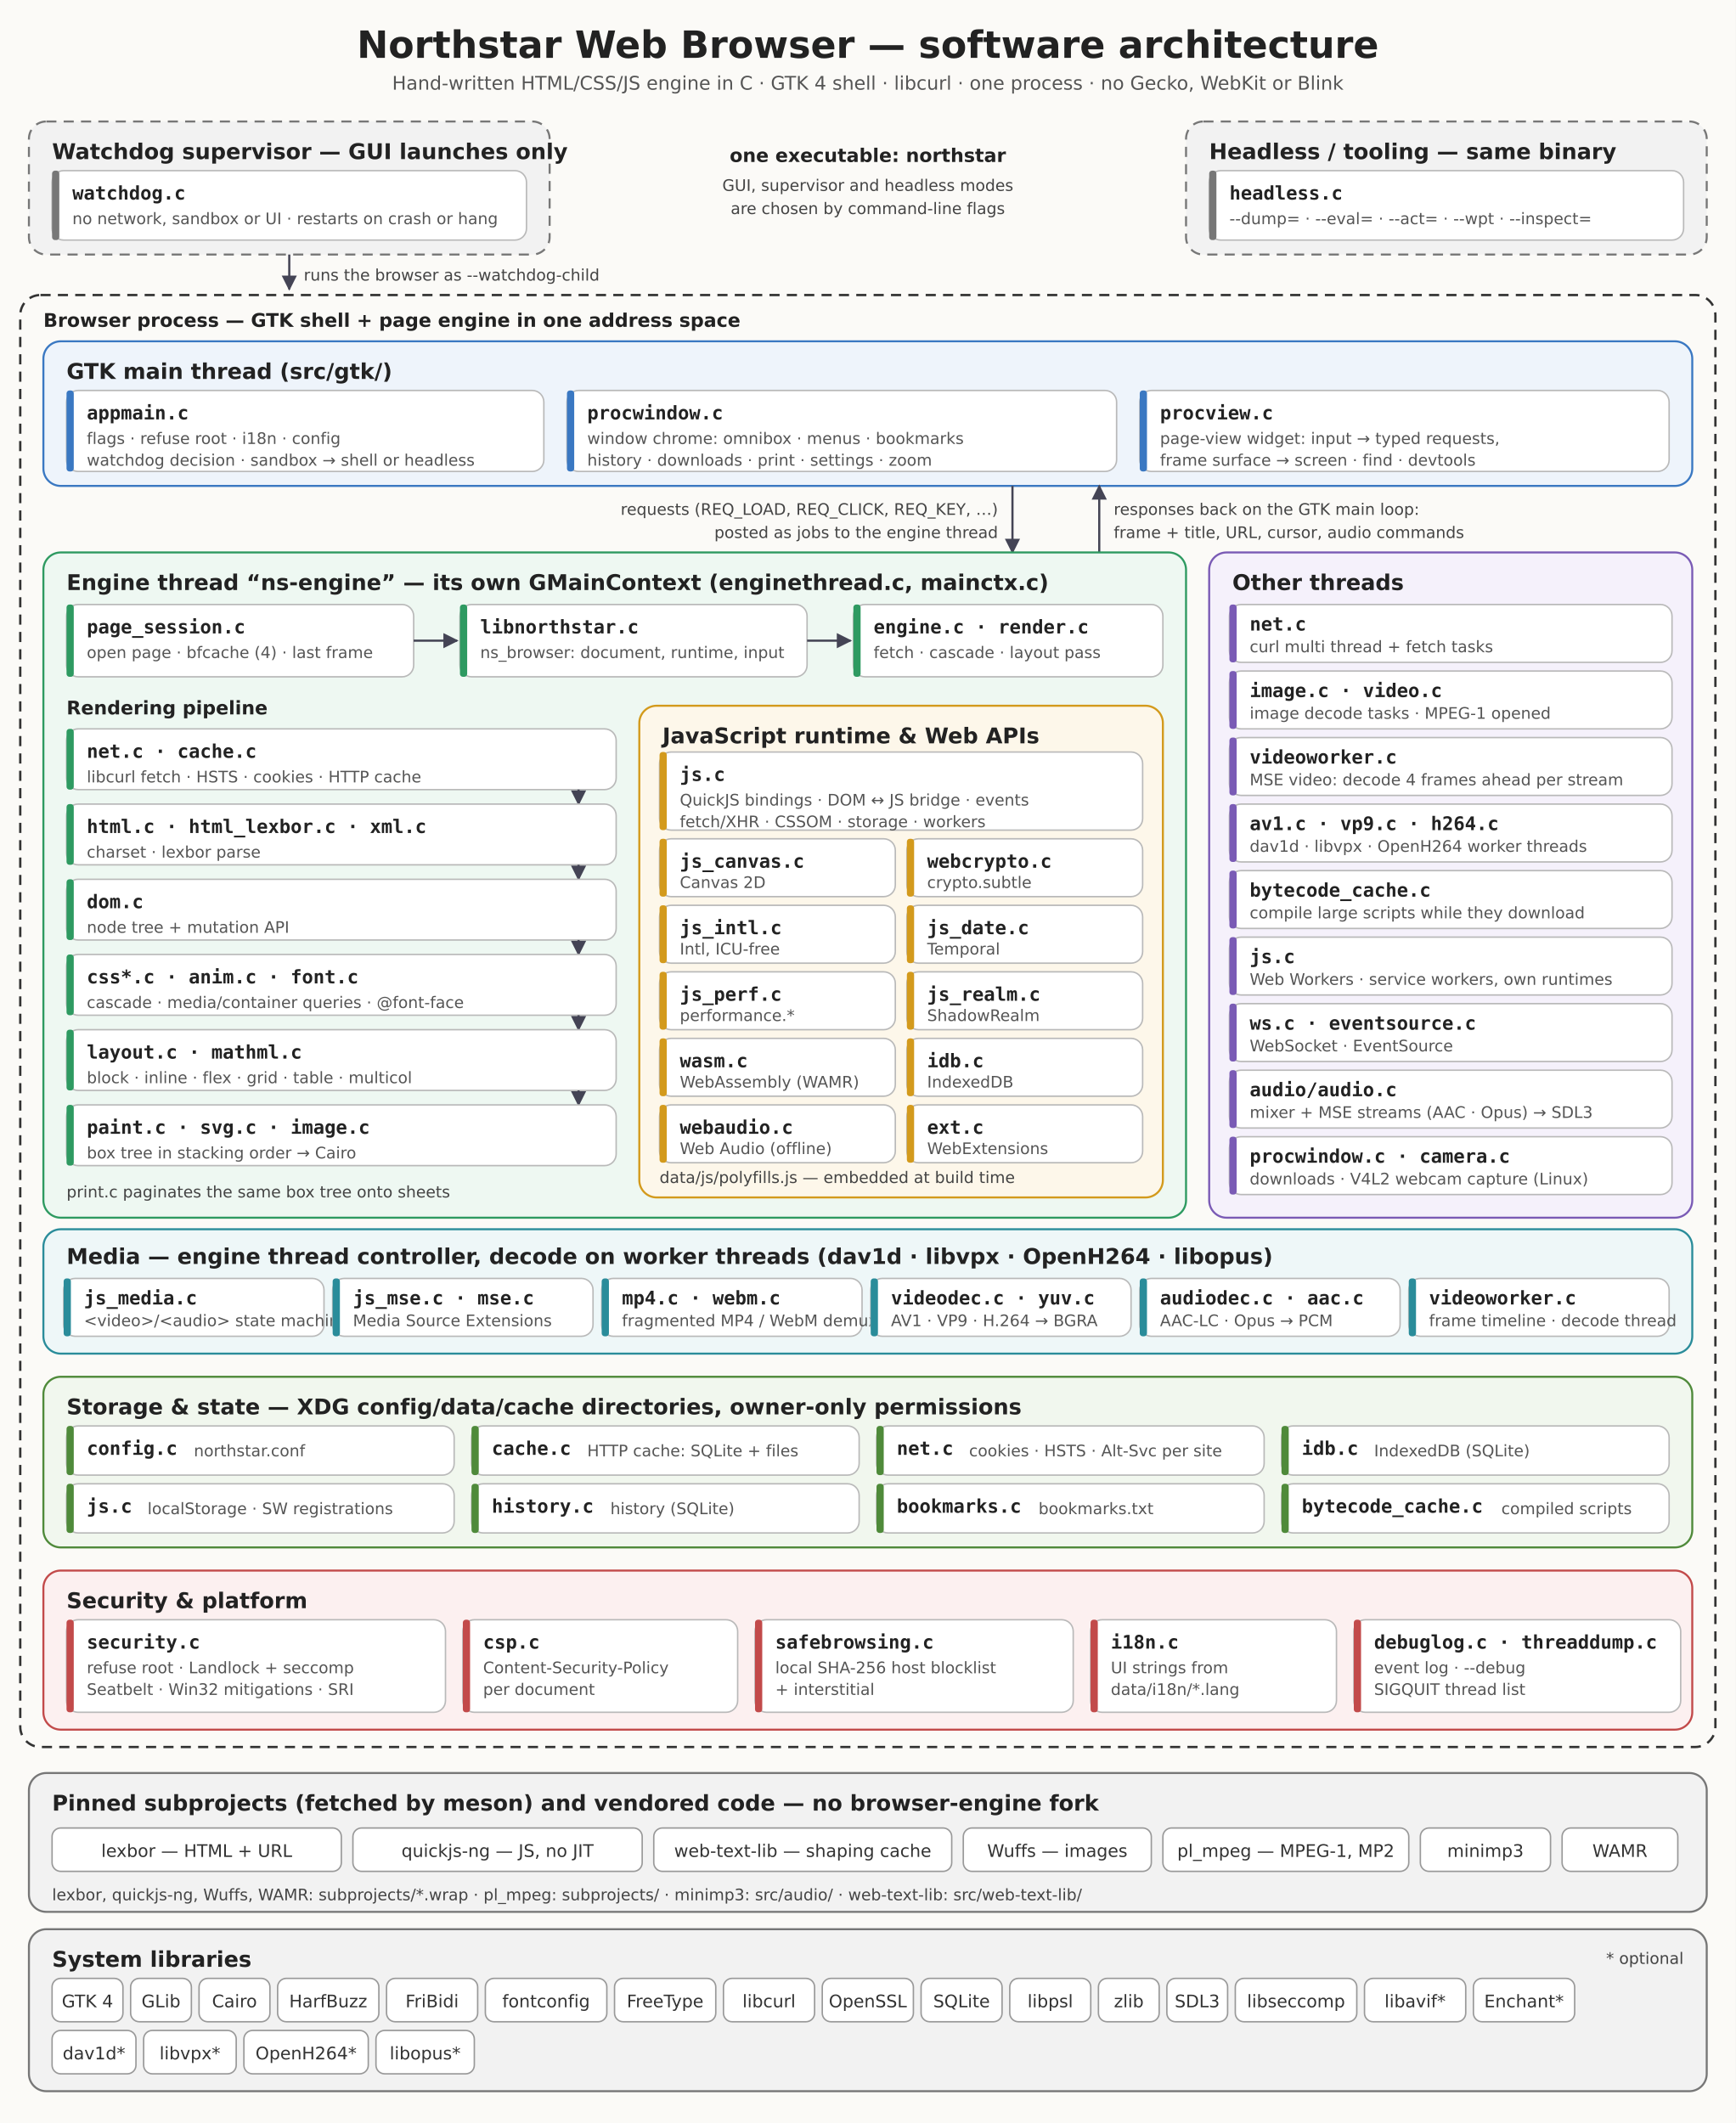
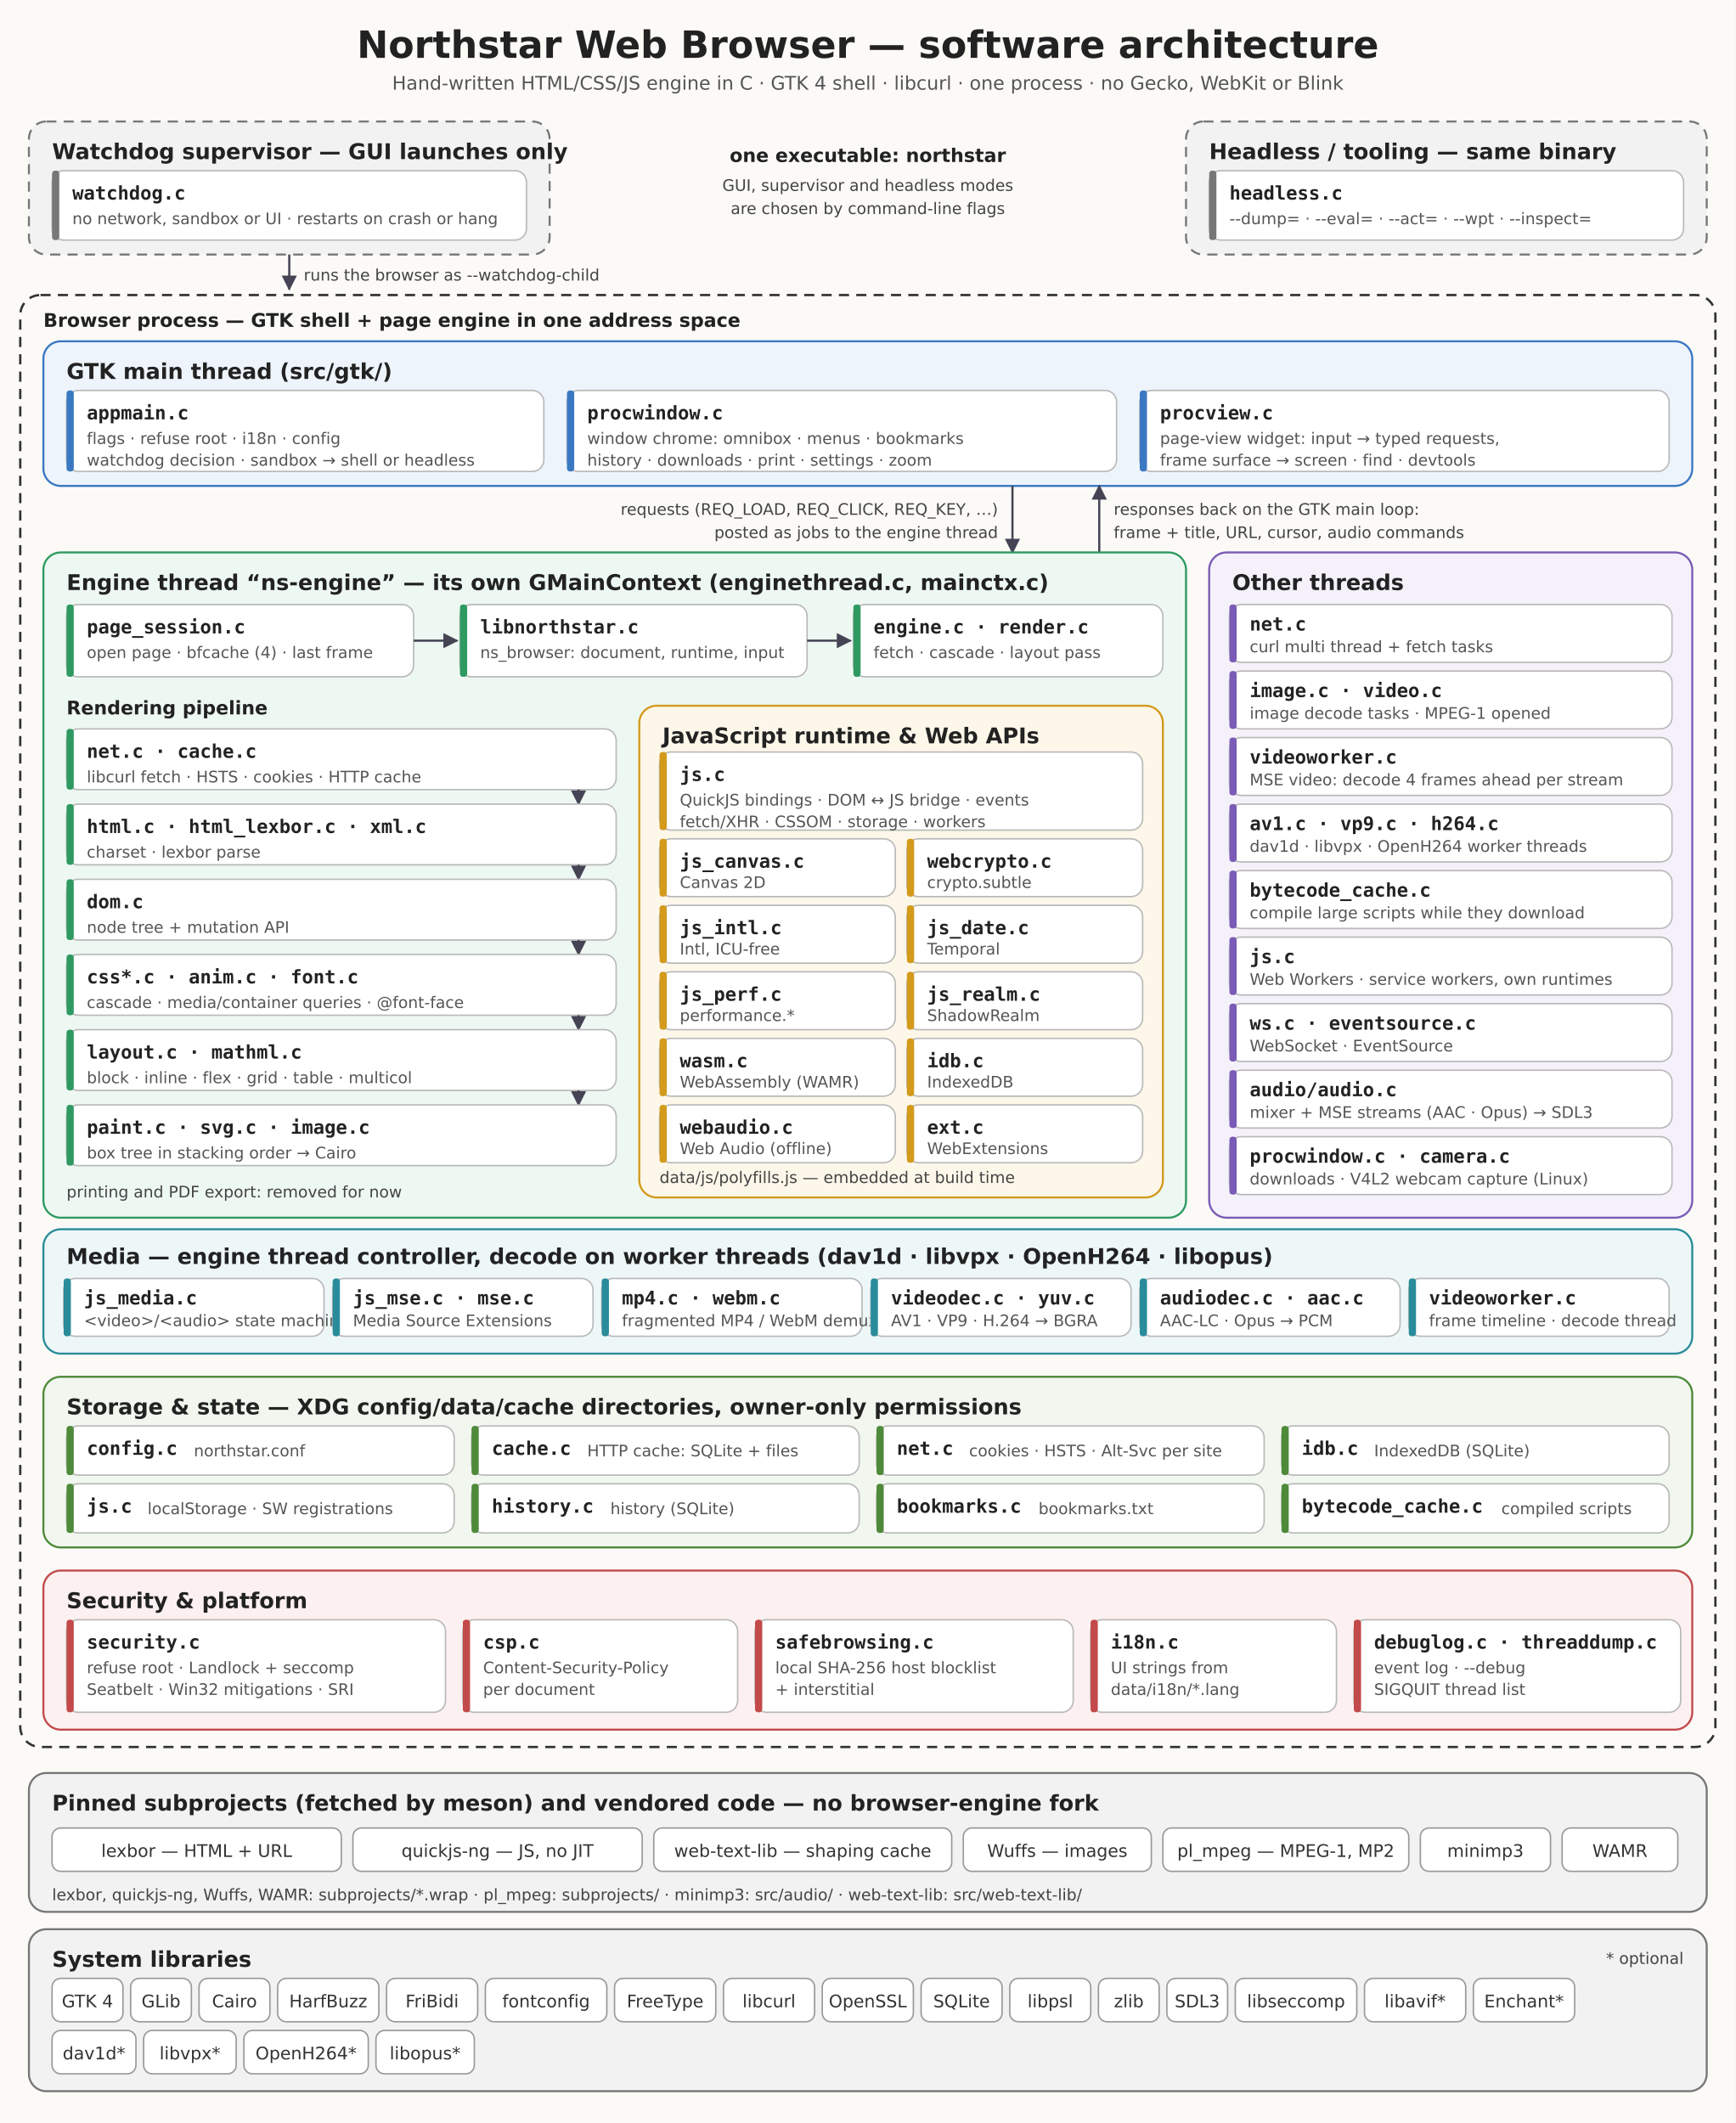
<svg xmlns="http://www.w3.org/2000/svg" viewBox="0 0 1200 1468" width="1200" height="1468" font-family="DejaVu Sans, Verdana, sans-serif">
  <defs>
    <marker id="ah" viewBox="0 0 10 10" refX="9" refY="5" markerWidth="7" markerHeight="7" orient="auto-start-reverse">
      <path d="M0,0 L10,5 L0,10 z" fill="#445" />
    </marker>
    <style>
.bg{fill:#fbfaf7}
.proc{fill:none;stroke:#333;stroke-width:1.6}
.dash{stroke-dasharray:7 5}
.g-shell{fill:#eef4fb;stroke:#3a78c2;stroke-width:1.4}
.g-engine{fill:#eef8f2;stroke:#2e9a61;stroke-width:1.4}
.g-js{fill:#fdf7ea;stroke:#d39a1c;stroke-width:1.4}
.g-thr{fill:#f5f1fb;stroke:#7a5bb5;stroke-width:1.4}
.g-store{fill:#f1f7ee;stroke:#4f8a3a;stroke-width:1.4}
.g-sec{fill:#fcf0f0;stroke:#c24a4a;stroke-width:1.4}
.g-ext{fill:#f2f2f2;stroke:#777;stroke-width:1.4}
.g-media{fill:#eef7f8;stroke:#2a8c9a;stroke-width:1.4}
.mod{fill:#fff;stroke:#b9b9b9;stroke-width:1}
.bar{stroke:none}
.a-shell{fill:#3a78c2}.a-engine{fill:#2e9a61}.a-js{fill:#d39a1c}.a-thr{fill:#7a5bb5}.a-store{fill:#4f8a3a}.a-sec{fill:#c24a4a}.a-ext{fill:#777}.a-media{fill:#2a8c9a}
.chip{fill:#fff;stroke:#999;stroke-width:1}
.title{font-size:26px;font-weight:bold;fill:#222}
.sub{font-size:13px;fill:#555}
.gtitle{font-size:15px;font-weight:bold;fill:#222}
.ptitle{font-size:13px;font-weight:bold;fill:#222}
.file{font-family:"DejaVu Sans Mono",Menlo,Consolas,monospace;font-size:13px;font-weight:bold;fill:#222}
.desc{font-size:11px;fill:#555}
.chiptext{font-size:12px;fill:#333}
.lbl{font-size:11px;fill:#444}
.arr{stroke:#445;stroke-width:1.5;fill:none}
.arrd{stroke:#445;stroke-width:1.5;fill:none;stroke-dasharray:6 4}
</style>
  </defs>
  <rect class="bg" x="0" y="0" width="1200" height="1468" rx="0" />
  <text class="title" x="600.0" y="40" text-anchor="middle">Northstar Web Browser — software architecture</text>
  <text class="sub" x="600.0" y="62" text-anchor="middle">Hand-written HTML/CSS/JS engine in C · GTK 4 shell · libcurl · one process · no Gecko, WebKit or Blink</text>
  <rect class="g-ext dash" x="20" y="84" width="360" height="92" rx="12" />
  <text class="gtitle" x="36" y="110" text-anchor="start">Watchdog supervisor — GUI launches only</text>
  <rect class="mod" x="36" y="118" width="328" height="48" rx="8" />
  <rect class="bar a-ext" x="36" y="118" width="5" height="48" rx="2" />
  <text class="file" x="50" y="138" text-anchor="start">watchdog.c</text>
  <text class="desc" x="50" y="155" text-anchor="start">no network, sandbox or UI · restarts on crash or hang</text>
  <rect class="g-ext dash" x="820" y="84" width="360" height="92" rx="12" />
  <text class="gtitle" x="836" y="110" text-anchor="start">Headless / tooling — same binary</text>
  <rect class="mod" x="836" y="118" width="328" height="48" rx="8" />
  <rect class="bar a-ext" x="836" y="118" width="5" height="48" rx="2" />
  <text class="file" x="850" y="138" text-anchor="start">headless.c</text>
  <text class="desc" x="850" y="155" text-anchor="start">--dump= · --eval= · --act= · --wpt · --inspect=</text>
  <text class="ptitle" x="600" y="112" text-anchor="middle">one executable: northstar</text>
  <text class="lbl" x="600" y="132" text-anchor="middle">GUI, supervisor and headless modes</text>
  <text class="lbl" x="600" y="148" text-anchor="middle">are chosen by command-line flags</text>
  <line class="arr" x1="200" y1="176" x2="200" y2="200" marker-end="url(#ah)" />
  <text class="lbl" x="210" y="194" text-anchor="start">runs the browser as --watchdog-child</text>
  <rect class="proc dash" x="14" y="204" width="1172" height="1004" rx="14" />
  <text class="ptitle" x="30" y="226" text-anchor="start">Browser process — GTK shell + page engine in one address space</text>
  <rect class="g-shell" x="30" y="236" width="1140" height="100" rx="12" />
  <text class="gtitle" x="46" y="262" text-anchor="start">GTK main thread  (src/gtk/)</text>
  <rect class="mod" x="46" y="270" width="330" height="56" rx="8" />
  <rect class="bar a-shell" x="46" y="270" width="5" height="56" rx="2" />
  <text class="file" x="60" y="290" text-anchor="start">appmain.c</text>
  <text class="desc" x="60" y="307" text-anchor="start">flags · refuse root · i18n · config</text>
  <text class="desc" x="60" y="322" text-anchor="start">watchdog decision · sandbox → shell or headless</text>
  <rect class="mod" x="392" y="270" width="380" height="56" rx="8" />
  <rect class="bar a-shell" x="392" y="270" width="5" height="56" rx="2" />
  <text class="file" x="406" y="290" text-anchor="start">procwindow.c</text>
  <text class="desc" x="406" y="307" text-anchor="start">window chrome: omnibox · menus · bookmarks</text>
  <text class="desc" x="406" y="322" text-anchor="start">history · downloads · print · settings · zoom</text>
  <rect class="mod" x="788" y="270" width="366" height="56" rx="8" />
  <rect class="bar a-shell" x="788" y="270" width="5" height="56" rx="2" />
  <text class="file" x="802" y="290" text-anchor="start">procview.c</text>
  <text class="desc" x="802" y="307" text-anchor="start">page-view widget: input → typed requests,</text>
  <text class="desc" x="802" y="322" text-anchor="start">frame surface → screen · find · devtools</text>
  <line class="arr" x1="700" y1="336" x2="700" y2="382" marker-end="url(#ah)" />
  <line class="arr" x1="760" y1="382" x2="760" y2="336" marker-end="url(#ah)" />
  <text class="lbl" x="690" y="356" text-anchor="end">requests (REQ_LOAD, REQ_CLICK, REQ_KEY, …)</text>
  <text class="lbl" x="690" y="372" text-anchor="end">posted as jobs to the engine thread</text>
  <text class="lbl" x="770" y="356" text-anchor="start">responses back on the GTK main loop:</text>
  <text class="lbl" x="770" y="372" text-anchor="start">frame + title, URL, cursor, audio commands</text>
  <rect class="g-engine" x="30" y="382" width="790" height="460" rx="12" />
  <text class="gtitle" x="46" y="408" text-anchor="start">Engine thread “ns-engine” — its own GMainContext  (enginethread.c, mainctx.c)</text>
  <rect class="mod" x="46" y="418" width="240" height="50" rx="8" />
  <rect class="bar a-engine" x="46" y="418" width="5" height="50" rx="2" />
  <text class="file" x="60" y="438" text-anchor="start">page_session.c</text>
  <text class="desc" x="60" y="455" text-anchor="start">open page · bfcache (4) · last frame</text>
  <rect class="mod" x="318" y="418" width="240" height="50" rx="8" />
  <rect class="bar a-engine" x="318" y="418" width="5" height="50" rx="2" />
  <text class="file" x="332" y="438" text-anchor="start">libnorthstar.c</text>
  <text class="desc" x="332" y="455" text-anchor="start">ns_browser: document, runtime, input</text>
  <rect class="mod" x="590" y="418" width="214" height="50" rx="8" />
  <rect class="bar a-engine" x="590" y="418" width="5" height="50" rx="2" />
  <text class="file" x="604" y="438" text-anchor="start">engine.c · render.c</text>
  <text class="desc" x="604" y="455" text-anchor="start">fetch · cascade · layout pass</text>
  <line class="arr" x1="286" y1="443" x2="316" y2="443" marker-end="url(#ah)" />
  <line class="arr" x1="558" y1="443" x2="588" y2="443" marker-end="url(#ah)" />
  <text class="ptitle" x="46" y="494" text-anchor="start">Rendering pipeline</text>
  <rect class="mod" x="46" y="504" width="380" height="42" rx="8" />
  <rect class="bar a-engine" x="46" y="504" width="5" height="42" rx="2" />
  <text class="file" x="60" y="524" text-anchor="start">net.c · cache.c</text>
  <text class="desc" x="60" y="541" text-anchor="start">libcurl fetch · HSTS · cookies · HTTP cache</text>
  <line class="arr" x1="400" y1="546" x2="400" y2="556" marker-end="url(#ah)" />
  <rect class="mod" x="46" y="556" width="380" height="42" rx="8" />
  <rect class="bar a-engine" x="46" y="556" width="5" height="42" rx="2" />
  <text class="file" x="60" y="576" text-anchor="start">html.c · html_lexbor.c · xml.c</text>
  <text class="desc" x="60" y="593" text-anchor="start">charset · lexbor parse</text>
  <line class="arr" x1="400" y1="598" x2="400" y2="608" marker-end="url(#ah)" />
  <rect class="mod" x="46" y="608" width="380" height="42" rx="8" />
  <rect class="bar a-engine" x="46" y="608" width="5" height="42" rx="2" />
  <text class="file" x="60" y="628" text-anchor="start">dom.c</text>
  <text class="desc" x="60" y="645" text-anchor="start">node tree + mutation API</text>
  <line class="arr" x1="400" y1="650" x2="400" y2="660" marker-end="url(#ah)" />
  <rect class="mod" x="46" y="660" width="380" height="42" rx="8" />
  <rect class="bar a-engine" x="46" y="660" width="5" height="42" rx="2" />
  <text class="file" x="60" y="680" text-anchor="start">css*.c · anim.c · font.c</text>
  <text class="desc" x="60" y="697" text-anchor="start">cascade · media/container queries · @font-face</text>
  <line class="arr" x1="400" y1="702" x2="400" y2="712" marker-end="url(#ah)" />
  <rect class="mod" x="46" y="712" width="380" height="42" rx="8" />
  <rect class="bar a-engine" x="46" y="712" width="5" height="42" rx="2" />
  <text class="file" x="60" y="732" text-anchor="start">layout.c · mathml.c</text>
  <text class="desc" x="60" y="749" text-anchor="start">block · inline · flex · grid · table · multicol</text>
  <line class="arr" x1="400" y1="754" x2="400" y2="764" marker-end="url(#ah)" />
  <rect class="mod" x="46" y="764" width="380" height="42" rx="8" />
  <rect class="bar a-engine" x="46" y="764" width="5" height="42" rx="2" />
  <text class="file" x="60" y="784" text-anchor="start">paint.c · svg.c · image.c</text>
  <text class="desc" x="60" y="801" text-anchor="start">box tree in stacking order → Cairo</text>
-   <text class="lbl" x="46" y="828" text-anchor="start">print.c paginates the same box tree onto sheets</text>
+   <text class="lbl" x="46" y="828" text-anchor="start">printing and PDF export: removed for now</text>
  <rect class="g-js" x="442" y="488" width="362" height="340" rx="12" />
  <text class="gtitle" x="458" y="514" text-anchor="start">JavaScript runtime &amp; Web APIs</text>
  <rect class="mod" x="456" y="520" width="334" height="54" rx="8" />
  <rect class="bar a-js" x="456" y="520" width="5" height="54" rx="2" />
  <text class="file" x="470" y="540" text-anchor="start">js.c</text>
  <text class="desc" x="470" y="557" text-anchor="start">QuickJS bindings · DOM ↔ JS bridge · events</text>
  <text class="desc" x="470" y="572" text-anchor="start">fetch/XHR · CSSOM · storage · workers</text>
  <rect class="mod" x="456" y="580" width="163" height="40" rx="8" />
  <rect class="bar a-js" x="456" y="580" width="5" height="40" rx="2" />
  <text class="file" x="470" y="600" text-anchor="start">js_canvas.c</text>
  <text class="desc" x="470" y="617" text-anchor="start" />
  <text class="desc" x="470" y="614" text-anchor="start">Canvas 2D</text>
  <rect class="mod" x="627" y="580" width="163" height="40" rx="8" />
  <rect class="bar a-js" x="627" y="580" width="5" height="40" rx="2" />
  <text class="file" x="641" y="600" text-anchor="start">webcrypto.c</text>
  <text class="desc" x="641" y="617" text-anchor="start" />
  <text class="desc" x="641" y="614" text-anchor="start">crypto.subtle</text>
  <rect class="mod" x="456" y="626" width="163" height="40" rx="8" />
  <rect class="bar a-js" x="456" y="626" width="5" height="40" rx="2" />
  <text class="file" x="470" y="646" text-anchor="start">js_intl.c</text>
  <text class="desc" x="470" y="663" text-anchor="start" />
  <text class="desc" x="470" y="660" text-anchor="start">Intl, ICU-free</text>
  <rect class="mod" x="627" y="626" width="163" height="40" rx="8" />
  <rect class="bar a-js" x="627" y="626" width="5" height="40" rx="2" />
  <text class="file" x="641" y="646" text-anchor="start">js_date.c</text>
  <text class="desc" x="641" y="663" text-anchor="start" />
  <text class="desc" x="641" y="660" text-anchor="start">Temporal</text>
  <rect class="mod" x="456" y="672" width="163" height="40" rx="8" />
  <rect class="bar a-js" x="456" y="672" width="5" height="40" rx="2" />
  <text class="file" x="470" y="692" text-anchor="start">js_perf.c</text>
  <text class="desc" x="470" y="709" text-anchor="start" />
  <text class="desc" x="470" y="706" text-anchor="start">performance.*</text>
  <rect class="mod" x="627" y="672" width="163" height="40" rx="8" />
  <rect class="bar a-js" x="627" y="672" width="5" height="40" rx="2" />
  <text class="file" x="641" y="692" text-anchor="start">js_realm.c</text>
  <text class="desc" x="641" y="709" text-anchor="start" />
  <text class="desc" x="641" y="706" text-anchor="start">ShadowRealm</text>
  <rect class="mod" x="456" y="718" width="163" height="40" rx="8" />
  <rect class="bar a-js" x="456" y="718" width="5" height="40" rx="2" />
  <text class="file" x="470" y="738" text-anchor="start">wasm.c</text>
  <text class="desc" x="470" y="755" text-anchor="start" />
  <text class="desc" x="470" y="752" text-anchor="start">WebAssembly (WAMR)</text>
  <rect class="mod" x="627" y="718" width="163" height="40" rx="8" />
  <rect class="bar a-js" x="627" y="718" width="5" height="40" rx="2" />
  <text class="file" x="641" y="738" text-anchor="start">idb.c</text>
  <text class="desc" x="641" y="755" text-anchor="start" />
  <text class="desc" x="641" y="752" text-anchor="start">IndexedDB</text>
  <rect class="mod" x="456" y="764" width="163" height="40" rx="8" />
  <rect class="bar a-js" x="456" y="764" width="5" height="40" rx="2" />
  <text class="file" x="470" y="784" text-anchor="start">webaudio.c</text>
  <text class="desc" x="470" y="801" text-anchor="start" />
  <text class="desc" x="470" y="798" text-anchor="start">Web Audio (offline)</text>
  <rect class="mod" x="627" y="764" width="163" height="40" rx="8" />
  <rect class="bar a-js" x="627" y="764" width="5" height="40" rx="2" />
  <text class="file" x="641" y="784" text-anchor="start">ext.c</text>
  <text class="desc" x="641" y="801" text-anchor="start" />
  <text class="desc" x="641" y="798" text-anchor="start">WebExtensions</text>
  <text class="lbl" x="456" y="818" text-anchor="start">data/js/polyfills.js — embedded at build time</text>
  <rect class="g-thr" x="836" y="382" width="334" height="460" rx="12" />
  <text class="gtitle" x="852" y="408" text-anchor="start">Other threads</text>
  <rect class="mod" x="850" y="418" width="306" height="40" rx="8" />
  <rect class="bar a-thr" x="850" y="418" width="5" height="40" rx="2" />
  <text class="file" x="864" y="436" text-anchor="start">net.c</text>
  <text class="desc" x="864" y="451" text-anchor="start">curl multi thread + fetch tasks</text>
  <rect class="mod" x="850" y="464" width="306" height="40" rx="8" />
  <rect class="bar a-thr" x="850" y="464" width="5" height="40" rx="2" />
  <text class="file" x="864" y="482" text-anchor="start">image.c · video.c</text>
  <text class="desc" x="864" y="497" text-anchor="start">image decode tasks · MPEG-1 opened</text>
  <rect class="mod" x="850" y="510" width="306" height="40" rx="8" />
  <rect class="bar a-thr" x="850" y="510" width="5" height="40" rx="2" />
  <text class="file" x="864" y="528" text-anchor="start">videoworker.c</text>
  <text class="desc" x="864" y="543" text-anchor="start">MSE video: decode 4 frames ahead per stream</text>
  <rect class="mod" x="850" y="556" width="306" height="40" rx="8" />
  <rect class="bar a-thr" x="850" y="556" width="5" height="40" rx="2" />
  <text class="file" x="864" y="574" text-anchor="start">av1.c · vp9.c · h264.c</text>
  <text class="desc" x="864" y="589" text-anchor="start">dav1d · libvpx · OpenH264 worker threads</text>
  <rect class="mod" x="850" y="602" width="306" height="40" rx="8" />
  <rect class="bar a-thr" x="850" y="602" width="5" height="40" rx="2" />
  <text class="file" x="864" y="620" text-anchor="start">bytecode_cache.c</text>
  <text class="desc" x="864" y="635" text-anchor="start">compile large scripts while they download</text>
  <rect class="mod" x="850" y="648" width="306" height="40" rx="8" />
  <rect class="bar a-thr" x="850" y="648" width="5" height="40" rx="2" />
  <text class="file" x="864" y="666" text-anchor="start">js.c</text>
  <text class="desc" x="864" y="681" text-anchor="start">Web Workers · service workers, own runtimes</text>
  <rect class="mod" x="850" y="694" width="306" height="40" rx="8" />
  <rect class="bar a-thr" x="850" y="694" width="5" height="40" rx="2" />
  <text class="file" x="864" y="712" text-anchor="start">ws.c · eventsource.c</text>
  <text class="desc" x="864" y="727" text-anchor="start">WebSocket · EventSource</text>
  <rect class="mod" x="850" y="740" width="306" height="40" rx="8" />
  <rect class="bar a-thr" x="850" y="740" width="5" height="40" rx="2" />
  <text class="file" x="864" y="758" text-anchor="start">audio/audio.c</text>
  <text class="desc" x="864" y="773" text-anchor="start">mixer + MSE streams (AAC · Opus) → SDL3</text>
  <rect class="mod" x="850" y="786" width="306" height="40" rx="8" />
  <rect class="bar a-thr" x="850" y="786" width="5" height="40" rx="2" />
  <text class="file" x="864" y="804" text-anchor="start">procwindow.c · camera.c</text>
  <text class="desc" x="864" y="819" text-anchor="start">downloads · V4L2 webcam capture (Linux)</text>
  <rect class="g-media" x="30" y="850" width="1140" height="86" rx="12" />
  <text class="gtitle" x="46" y="874" text-anchor="start">Media — engine thread controller, decode on worker threads (dav1d · libvpx · OpenH264 · libopus)</text>
  <rect class="mod" x="44" y="884" width="180" height="40" rx="8" />
  <rect class="bar a-media" x="44" y="884" width="5" height="40" rx="2" />
  <text class="file" x="58" y="902" text-anchor="start">js_media.c</text>
  <text class="desc" x="58" y="917" text-anchor="start">&lt;video&gt;/&lt;audio&gt; state machine</text>
  <rect class="mod" x="230" y="884" width="180" height="40" rx="8" />
  <rect class="bar a-media" x="230" y="884" width="5" height="40" rx="2" />
  <text class="file" x="244" y="902" text-anchor="start">js_mse.c · mse.c</text>
  <text class="desc" x="244" y="917" text-anchor="start">Media Source Extensions</text>
  <rect class="mod" x="416" y="884" width="180" height="40" rx="8" />
  <rect class="bar a-media" x="416" y="884" width="5" height="40" rx="2" />
  <text class="file" x="430" y="902" text-anchor="start">mp4.c · webm.c</text>
  <text class="desc" x="430" y="917" text-anchor="start">fragmented MP4 / WebM demux</text>
  <rect class="mod" x="602" y="884" width="180" height="40" rx="8" />
  <rect class="bar a-media" x="602" y="884" width="5" height="40" rx="2" />
  <text class="file" x="616" y="902" text-anchor="start">videodec.c · yuv.c</text>
  <text class="desc" x="616" y="917" text-anchor="start">AV1 · VP9 · H.264 → BGRA</text>
  <rect class="mod" x="788" y="884" width="180" height="40" rx="8" />
  <rect class="bar a-media" x="788" y="884" width="5" height="40" rx="2" />
  <text class="file" x="802" y="902" text-anchor="start">audiodec.c · aac.c</text>
  <text class="desc" x="802" y="917" text-anchor="start">AAC-LC · Opus → PCM</text>
  <rect class="mod" x="974" y="884" width="180" height="40" rx="8" />
  <rect class="bar a-media" x="974" y="884" width="5" height="40" rx="2" />
  <text class="file" x="988" y="902" text-anchor="start">videoworker.c</text>
  <text class="desc" x="988" y="917" text-anchor="start">frame timeline · decode thread</text>
  <rect class="g-store" x="30" y="952" width="1140" height="118" rx="12" />
  <text class="gtitle" x="46" y="978" text-anchor="start">Storage &amp; state — XDG config/data/cache directories, owner-only permissions</text>
  <rect class="mod" x="46" y="986" width="268" height="34" rx="8" />
  <rect class="bar a-store" x="46" y="986" width="5" height="34" rx="2" />
  <text class="file" x="60" y="1006" text-anchor="start">config.c</text>
  <text class="desc" x="60" y="1023" text-anchor="start" />
  <text class="desc" x="134" y="1007" text-anchor="start">northstar.conf</text>
  <rect class="mod" x="326" y="986" width="268" height="34" rx="8" />
  <rect class="bar a-store" x="326" y="986" width="5" height="34" rx="2" />
  <text class="file" x="340" y="1006" text-anchor="start">cache.c</text>
  <text class="desc" x="340" y="1023" text-anchor="start" />
  <text class="desc" x="406" y="1007" text-anchor="start">HTTP cache: SQLite + files</text>
  <rect class="mod" x="606" y="986" width="268" height="34" rx="8" />
  <rect class="bar a-store" x="606" y="986" width="5" height="34" rx="2" />
  <text class="file" x="620" y="1006" text-anchor="start">net.c</text>
  <text class="desc" x="620" y="1023" text-anchor="start" />
  <text class="desc" x="670" y="1007" text-anchor="start">cookies · HSTS · Alt-Svc per site</text>
  <rect class="mod" x="886" y="986" width="268" height="34" rx="8" />
  <rect class="bar a-store" x="886" y="986" width="5" height="34" rx="2" />
  <text class="file" x="900" y="1006" text-anchor="start">idb.c</text>
  <text class="desc" x="900" y="1023" text-anchor="start" />
  <text class="desc" x="950" y="1007" text-anchor="start">IndexedDB (SQLite)</text>
  <rect class="mod" x="46" y="1026" width="268" height="34" rx="8" />
  <rect class="bar a-store" x="46" y="1026" width="5" height="34" rx="2" />
  <text class="file" x="60" y="1046" text-anchor="start">js.c</text>
  <text class="desc" x="60" y="1063" text-anchor="start" />
  <text class="desc" x="102" y="1047" text-anchor="start">localStorage · SW registrations</text>
  <rect class="mod" x="326" y="1026" width="268" height="34" rx="8" />
  <rect class="bar a-store" x="326" y="1026" width="5" height="34" rx="2" />
  <text class="file" x="340" y="1046" text-anchor="start">history.c</text>
  <text class="desc" x="340" y="1063" text-anchor="start" />
  <text class="desc" x="422" y="1047" text-anchor="start">history (SQLite)</text>
  <rect class="mod" x="606" y="1026" width="268" height="34" rx="8" />
  <rect class="bar a-store" x="606" y="1026" width="5" height="34" rx="2" />
  <text class="file" x="620" y="1046" text-anchor="start">bookmarks.c</text>
  <text class="desc" x="620" y="1063" text-anchor="start" />
  <text class="desc" x="718" y="1047" text-anchor="start">bookmarks.txt</text>
  <rect class="mod" x="886" y="1026" width="268" height="34" rx="8" />
  <rect class="bar a-store" x="886" y="1026" width="5" height="34" rx="2" />
  <text class="file" x="900" y="1046" text-anchor="start">bytecode_cache.c</text>
  <text class="desc" x="900" y="1063" text-anchor="start" />
  <text class="desc" x="1038" y="1047" text-anchor="start">compiled scripts</text>
  <rect class="g-sec" x="30" y="1086" width="1140" height="110" rx="12" />
  <text class="gtitle" x="46" y="1112" text-anchor="start">Security &amp; platform</text>
  <rect class="mod" x="46" y="1120" width="262" height="64" rx="8" />
  <rect class="bar a-sec" x="46" y="1120" width="5" height="64" rx="2" />
  <text class="file" x="60" y="1140" text-anchor="start">security.c</text>
  <text class="desc" x="60" y="1157" text-anchor="start">refuse root · Landlock + seccomp</text>
  <text class="desc" x="60" y="1172" text-anchor="start">Seatbelt · Win32 mitigations · SRI</text>
  <rect class="mod" x="320" y="1120" width="190" height="64" rx="8" />
  <rect class="bar a-sec" x="320" y="1120" width="5" height="64" rx="2" />
  <text class="file" x="334" y="1140" text-anchor="start">csp.c</text>
  <text class="desc" x="334" y="1157" text-anchor="start">Content-Security-Policy</text>
  <text class="desc" x="334" y="1172" text-anchor="start">per document</text>
  <rect class="mod" x="522" y="1120" width="220" height="64" rx="8" />
  <rect class="bar a-sec" x="522" y="1120" width="5" height="64" rx="2" />
  <text class="file" x="536" y="1140" text-anchor="start">safebrowsing.c</text>
  <text class="desc" x="536" y="1157" text-anchor="start">local SHA-256 host blocklist</text>
  <text class="desc" x="536" y="1172" text-anchor="start">+ interstitial</text>
  <rect class="mod" x="754" y="1120" width="170" height="64" rx="8" />
  <rect class="bar a-sec" x="754" y="1120" width="5" height="64" rx="2" />
  <text class="file" x="768" y="1140" text-anchor="start">i18n.c</text>
  <text class="desc" x="768" y="1157" text-anchor="start">UI strings from</text>
  <text class="desc" x="768" y="1172" text-anchor="start">data/i18n/*.lang</text>
  <rect class="mod" x="936" y="1120" width="226" height="64" rx="8" />
  <rect class="bar a-sec" x="936" y="1120" width="5" height="64" rx="2" />
  <text class="file" x="950" y="1140" text-anchor="start">debuglog.c · threaddump.c</text>
  <text class="desc" x="950" y="1157" text-anchor="start">event log · --debug</text>
  <text class="desc" x="950" y="1172" text-anchor="start">SIGQUIT thread list</text>
  <rect class="g-ext" x="20" y="1226" width="1160" height="96" rx="12" />
  <text class="gtitle" x="36" y="1252" text-anchor="start">Pinned subprojects (fetched by meson) and vendored code — no browser-engine fork</text>
  <rect class="chip" x="36" y="1264" width="200" height="30" rx="6" />
  <text class="chiptext" x="136.0" y="1284" text-anchor="middle">lexbor — HTML + URL</text>
  <rect class="chip" x="244" y="1264" width="200" height="30" rx="6" />
  <text class="chiptext" x="344.0" y="1284" text-anchor="middle">quickjs-ng — JS, no JIT</text>
  <rect class="chip" x="452" y="1264" width="206" height="30" rx="6" />
  <text class="chiptext" x="555.0" y="1284" text-anchor="middle">web-text-lib — shaping cache</text>
  <rect class="chip" x="666" y="1264" width="130" height="30" rx="6" />
  <text class="chiptext" x="731.0" y="1284" text-anchor="middle">Wuffs — images</text>
  <rect class="chip" x="804" y="1264" width="170" height="30" rx="6" />
  <text class="chiptext" x="889.0" y="1284" text-anchor="middle">pl_mpeg — MPEG-1, MP2</text>
  <rect class="chip" x="982" y="1264" width="90" height="30" rx="6" />
  <text class="chiptext" x="1027.0" y="1284" text-anchor="middle">minimp3</text>
  <rect class="chip" x="1080" y="1264" width="80" height="30" rx="6" />
  <text class="chiptext" x="1120.0" y="1284" text-anchor="middle">WAMR</text>
  <text class="lbl" x="36" y="1314" text-anchor="start">lexbor, quickjs-ng, Wuffs, WAMR: subprojects/*.wrap · pl_mpeg: subprojects/ · minimp3: src/audio/ · web-text-lib: src/web-text-lib/</text>
  <rect class="g-ext" x="20" y="1334" width="1160" height="112" rx="12" />
  <text class="gtitle" x="36" y="1360" text-anchor="start">System libraries</text>
  <rect class="chip" x="36" y="1368" width="49" height="30" rx="6" />
  <text class="chiptext" x="60.5" y="1388" text-anchor="middle">GTK 4</text>
  <rect class="chip" x="90.312" y="1368" width="42" height="30" rx="6" />
  <text class="chiptext" x="111.312" y="1388" text-anchor="middle">GLib</text>
  <rect class="chip" x="137.625" y="1368" width="49" height="30" rx="6" />
  <text class="chiptext" x="162.125" y="1388" text-anchor="middle">Cairo</text>
  <rect class="chip" x="191.938" y="1368" width="70" height="30" rx="6" />
  <text class="chiptext" x="226.938" y="1388" text-anchor="middle">HarfBuzz</text>
  <rect class="chip" x="267.25" y="1368" width="63" height="30" rx="6" />
  <text class="chiptext" x="298.75" y="1388" text-anchor="middle">FriBidi</text>
  <rect class="chip" x="335.562" y="1368" width="84" height="30" rx="6" />
  <text class="chiptext" x="377.562" y="1388" text-anchor="middle">fontconfig</text>
  <rect class="chip" x="424.875" y="1368" width="70" height="30" rx="6" />
  <text class="chiptext" x="459.875" y="1388" text-anchor="middle">FreeType</text>
  <rect class="chip" x="500.188" y="1368" width="63" height="30" rx="6" />
  <text class="chiptext" x="531.688" y="1388" text-anchor="middle">libcurl</text>
  <rect class="chip" x="568.5" y="1368" width="63" height="30" rx="6" />
  <text class="chiptext" x="600.0" y="1388" text-anchor="middle">OpenSSL</text>
  <rect class="chip" x="636.812" y="1368" width="56" height="30" rx="6" />
  <text class="chiptext" x="664.812" y="1388" text-anchor="middle">SQLite</text>
  <rect class="chip" x="698.125" y="1368" width="56" height="30" rx="6" />
  <text class="chiptext" x="726.125" y="1388" text-anchor="middle">libpsl</text>
  <rect class="chip" x="759.438" y="1368" width="42" height="30" rx="6" />
  <text class="chiptext" x="780.438" y="1388" text-anchor="middle">zlib</text>
  <rect class="chip" x="806.75" y="1368" width="42" height="30" rx="6" />
  <text class="chiptext" x="827.75" y="1388" text-anchor="middle">SDL3</text>
  <rect class="chip" x="854.062" y="1368" width="84" height="30" rx="6" />
  <text class="chiptext" x="896.062" y="1388" text-anchor="middle">libseccomp</text>
  <rect class="chip" x="943.375" y="1368" width="70" height="30" rx="6" />
  <text class="chiptext" x="978.375" y="1388" text-anchor="middle">libavif*</text>
  <rect class="chip" x="1018.69" y="1368" width="70" height="30" rx="6" />
  <text class="chiptext" x="1053.69" y="1388" text-anchor="middle">Enchant*</text>
  <text class="lbl" x="1164" y="1358" text-anchor="end">* optional</text>
  <rect class="chip" x="36" y="1404" width="58" height="30" rx="6" />
  <text class="chiptext" x="65" y="1424" text-anchor="middle">dav1d*</text>
  <rect class="chip" x="99.312" y="1404" width="64" height="30" rx="6" />
  <text class="chiptext" x="131.312" y="1424" text-anchor="middle">libvpx*</text>
  <rect class="chip" x="168.625" y="1404" width="86" height="30" rx="6" />
  <text class="chiptext" x="211.625" y="1424" text-anchor="middle">OpenH264*</text>
  <rect class="chip" x="259.938" y="1404" width="68" height="30" rx="6" />
  <text class="chiptext" x="293.938" y="1424" text-anchor="middle">libopus*</text>
</svg>
